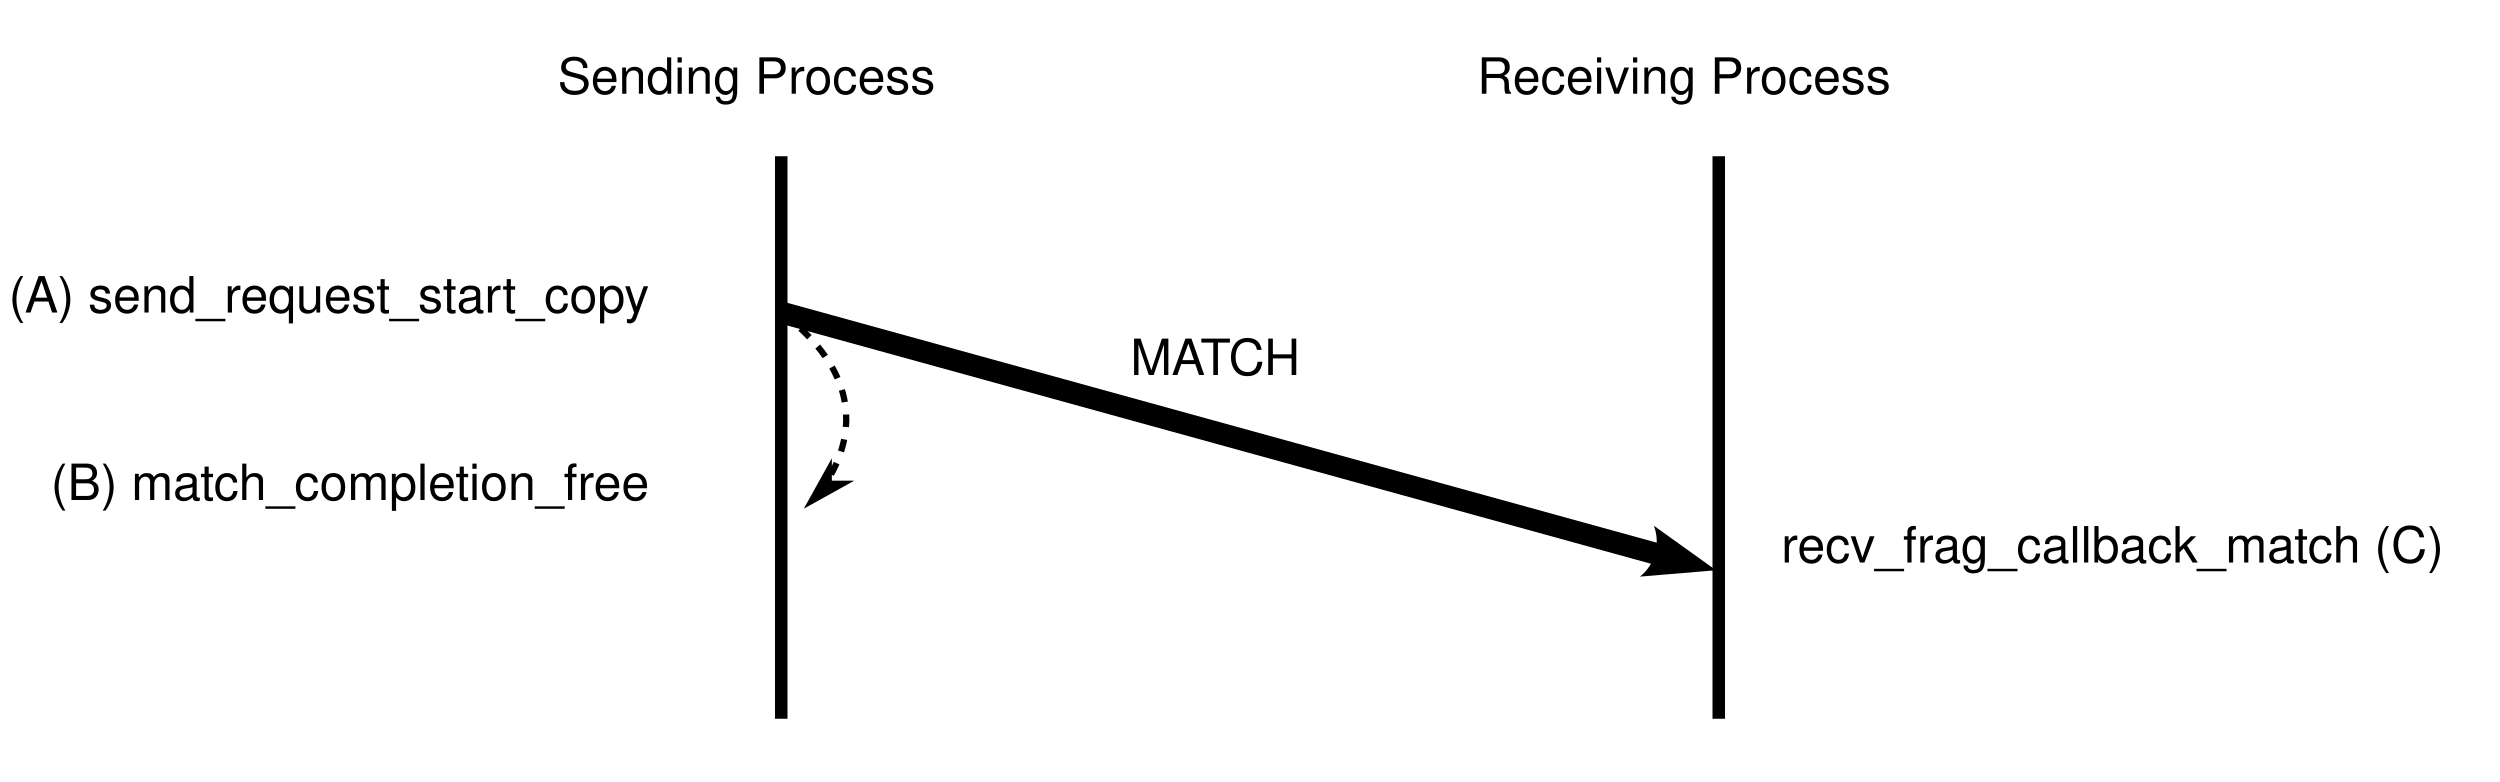
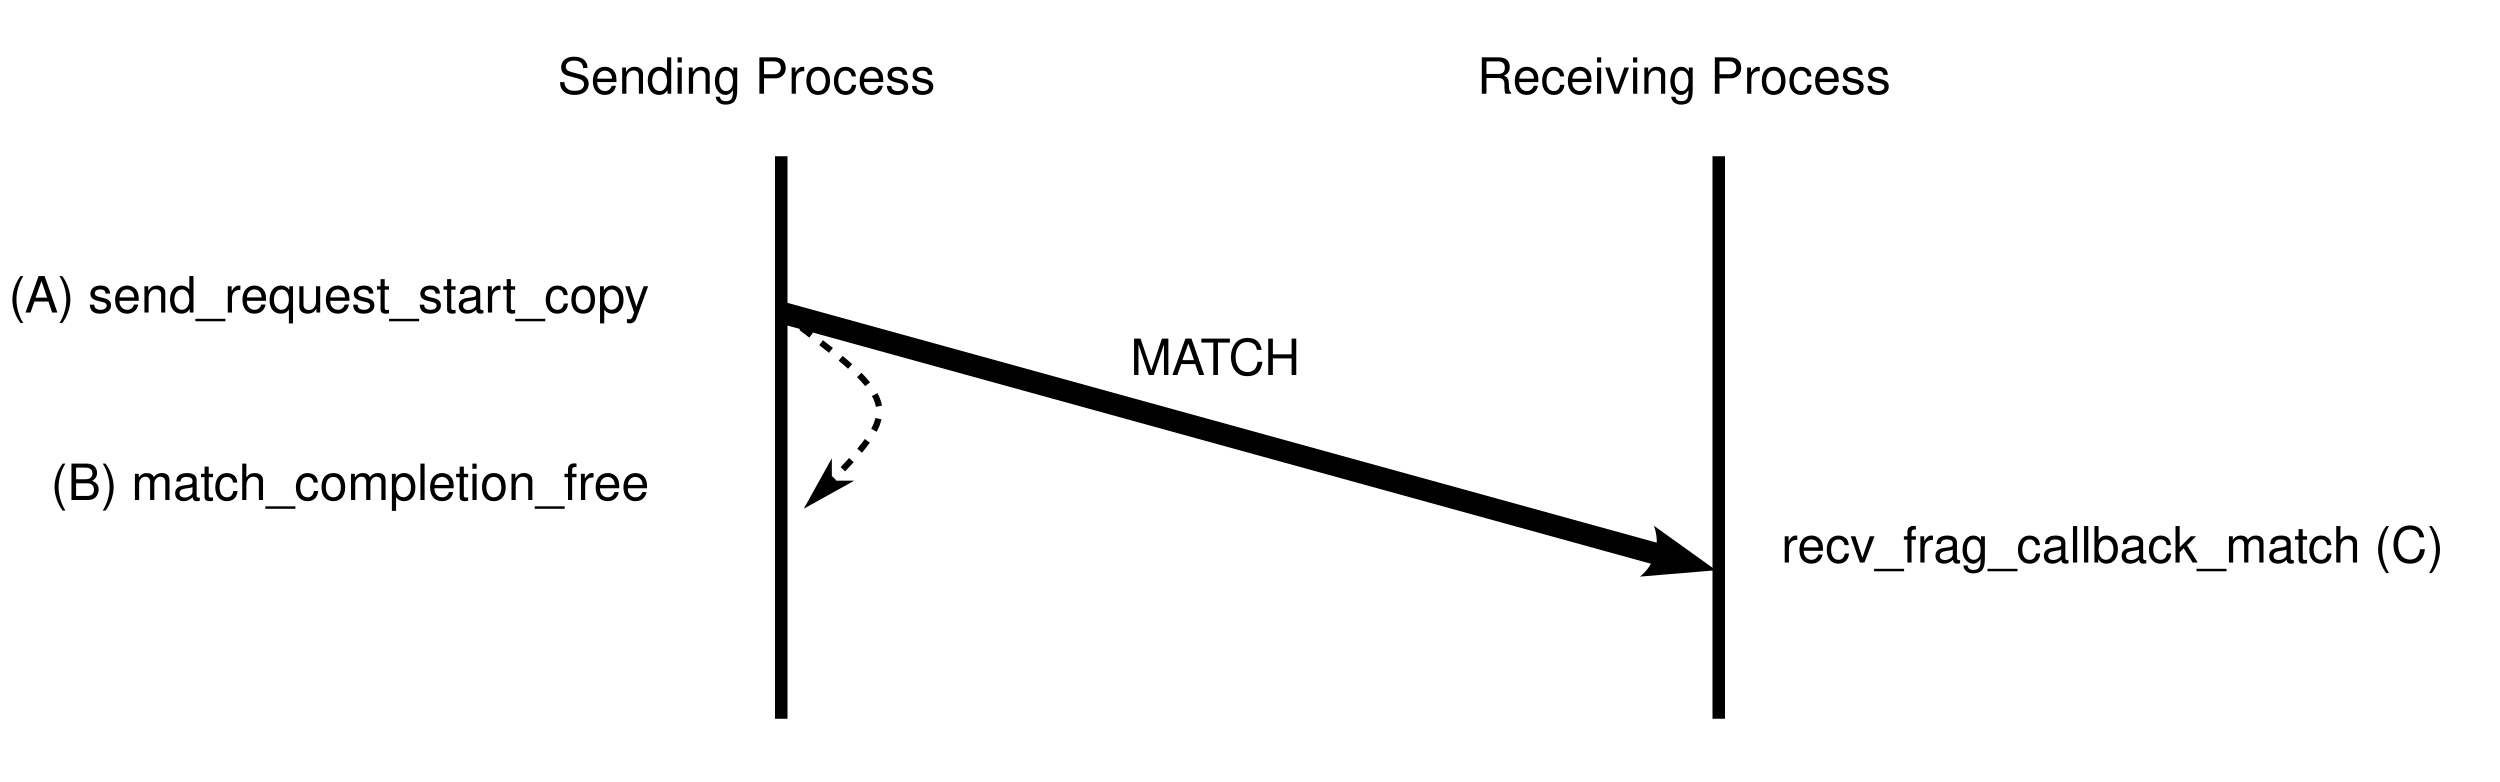
<svg xmlns="http://www.w3.org/2000/svg" width="800" height="250" id="svg2" version="1.1">
  <defs id="defs4">
    <style type="text/css" id="style0">
        text {
          font-family: Helvetica,Arial,sans-serif;
          font-size: 16px;
          font-style: normal;
          font-variant: normal;
          font-weight: normal;
          font-stretch: normal;
          line-height: 125%;
          letter-spacing: 0px;
          word-spacing: 0px;
          fill-opacity: 1;
          stroke: none;
          display: inline;
          -inkscape-font-specification: Helvetica,Arial,sans-serif;
        }
        text.center-align {
          text-align: center;
          text-anchor: middle;
        }
        text.left-align {
          text-align: start;
          text-anchor: start;
        }
        text.right-align {
          text-align: end;
          text-anchor: end;
        }
    </style>
    <marker orient="auto" refY="0" refX="0" id="Arrow2Send" style="overflow:visible">
      <path id="path3831" style="fill-rule:evenodd;stroke-width:0.625;stroke-linejoin:round" d="M 8.719,4.034 -2.207,0.016 8.719,-4.002 c -1.745,2.372 -1.735,5.617 -6e-7,8.035 z" transform="matrix(-0.3,0,0,-0.3,0.69,0)" />
    </marker>
    <marker orient="auto" refY="0" refX="0" id="Arrow1Mend" style="overflow:visible">
      <path id="path3807" d="M 0,0 5,-5 -12.5,0 5,5 0,0 z" style="fill-rule:evenodd;stroke:#000000;stroke-width:1pt" transform="matrix(-0.4,0,0,-0.4,-4,0)" />
    </marker>
  </defs>
  <g id="layer1" transform="translate(0,-802.3622)">
    <path style="fill:none;stroke:#000000;stroke-width:4;stroke-linecap:butt;stroke-linejoin:miter;stroke-miterlimit:4;stroke-opacity:1;stroke-dasharray:none" d="m 250,852.362 0,180" id="path2987" />
    <path style="fill:none;stroke:#000000;stroke-width:4;stroke-linecap:butt;stroke-linejoin:miter;stroke-miterlimit:4;stroke-opacity:1;stroke-dasharray:none" d="m 550,852.362 0,180" id="path2987-7" />
    <path style="fill:none;stroke:#000000;stroke-width:7;stroke-linecap:butt;stroke-linejoin:miter;stroke-miterlimit:4;stroke-opacity:1;stroke-dasharray:none;marker-end:url(#Arrow2Send)" d="m 250,902.362 290,80" id="path2987-3" />
-     <path style="fill:none;stroke:#000000;stroke-width:2;stroke-linecap:butt;stroke-linejoin:miter;stroke-miterlimit:4;stroke-opacity:1;stroke-dasharray:4, 4;stroke-dashoffset:0;marker-end:url(#Arrow1Mend)" d="m 250,902.362 c 40,30 10,60 10,60" id="path3012" />
+     <path style="fill:none;stroke:#000000;stroke-width:2;stroke-linecap:butt;stroke-linejoin:miter;stroke-miterlimit:4;stroke-opacity:1;stroke-dasharray:4, 4;stroke-dashoffset:0;marker-end:url(#Arrow1Mend)" d="m 250,902.362 c 40,30 40,30 10,60" id="path3012" />
    <text xml:space="preserve" x="250" y="832.362" id="text5028" class="center-align">
      <tspan id="tspan5030" x="250" y="832.362">Sending Process</tspan>
    </text>
    <text xml:space="preserve" x="550" y="832.362" id="text5029" class="center-align">
      <tspan id="tspan5030-6" x="550" y="832.362">Receiving Process</tspan>
    </text>
    <text xml:space="preserve" x="230" y="902.362" id="text5030" class="right-align">
      <tspan x="230" y="902.362" id="tspan3004">(A) send_request_start_copy</tspan>
    </text>
    <text xml:space="preserve" x="230" y="962.362" id="text5030-3" class="right-align">
      <tspan x="230" y="962.362" id="tspan3004-7">(B) match_completion_free</tspan>
    </text>
    <text xml:space="preserve" x="570" y="982.362" id="text5032" class="left-align">
      <tspan x="570" y="982.362" id="tspan3006">recv_frag_callback_match (C)</tspan>
    </text>
    <text xml:space="preserve" x="400" y="922.362" id="text5031" class="center-align">
      <tspan x="400" y="922.362" id="tspan3002">MATCH</tspan>
    </text>
  </g>
</svg>
